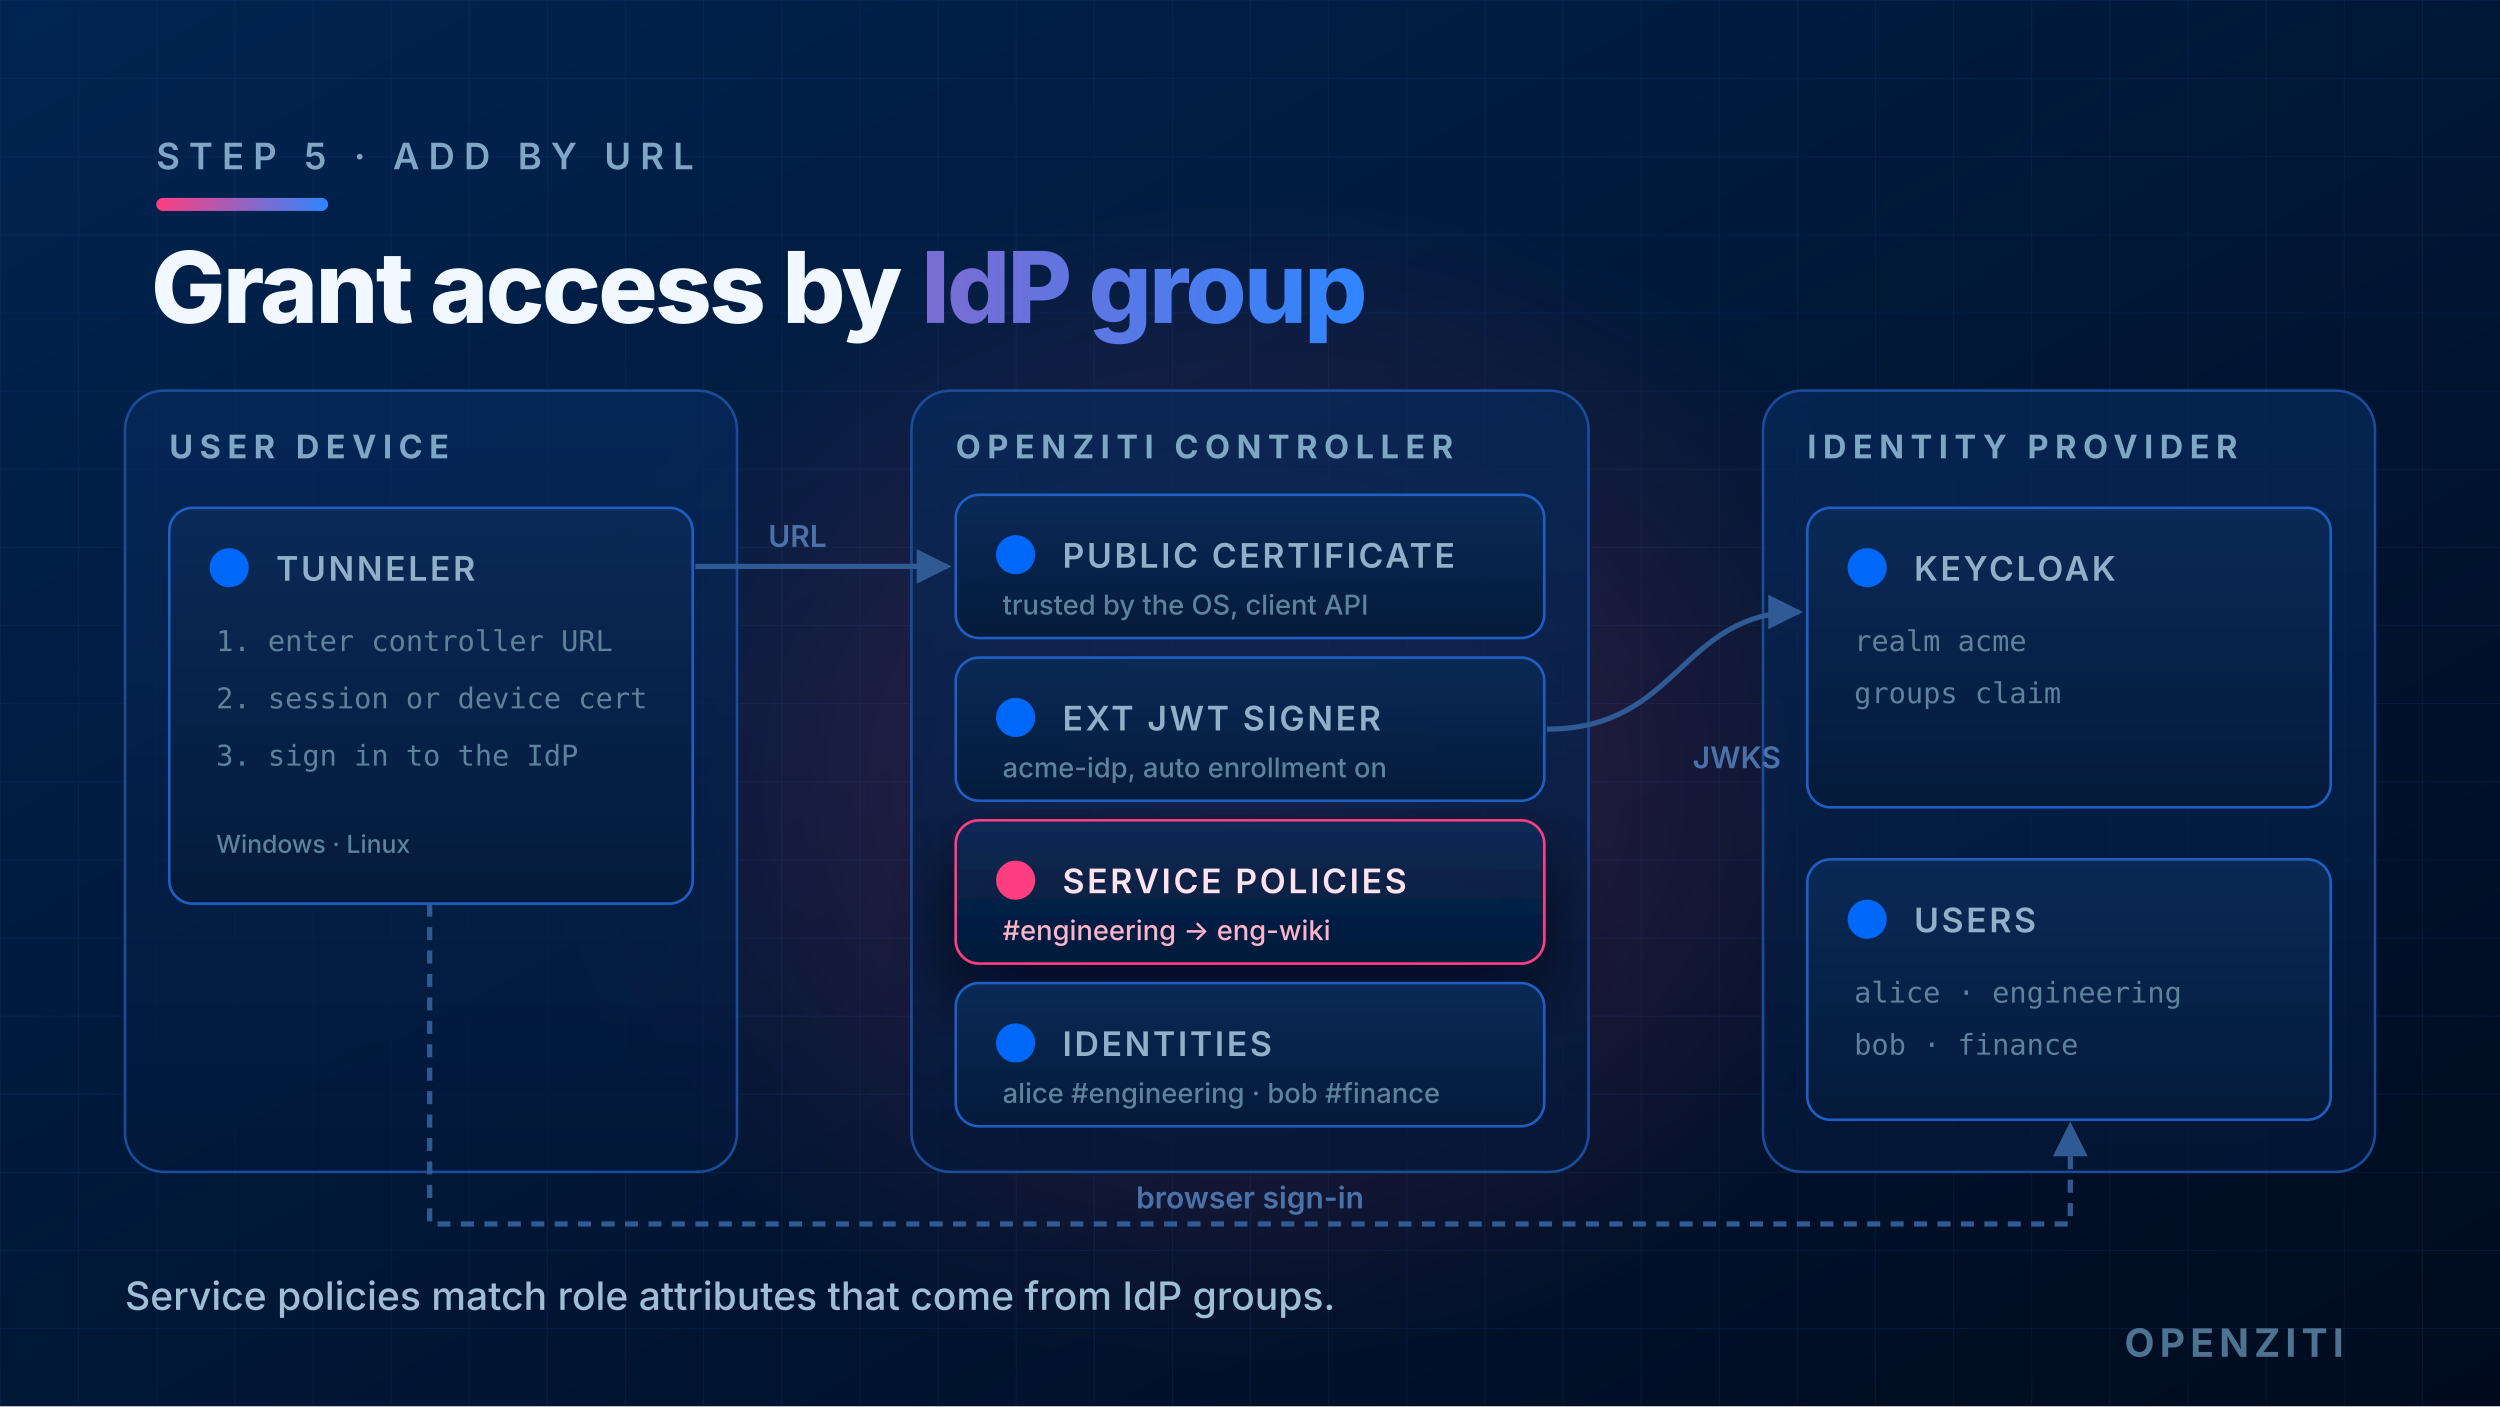
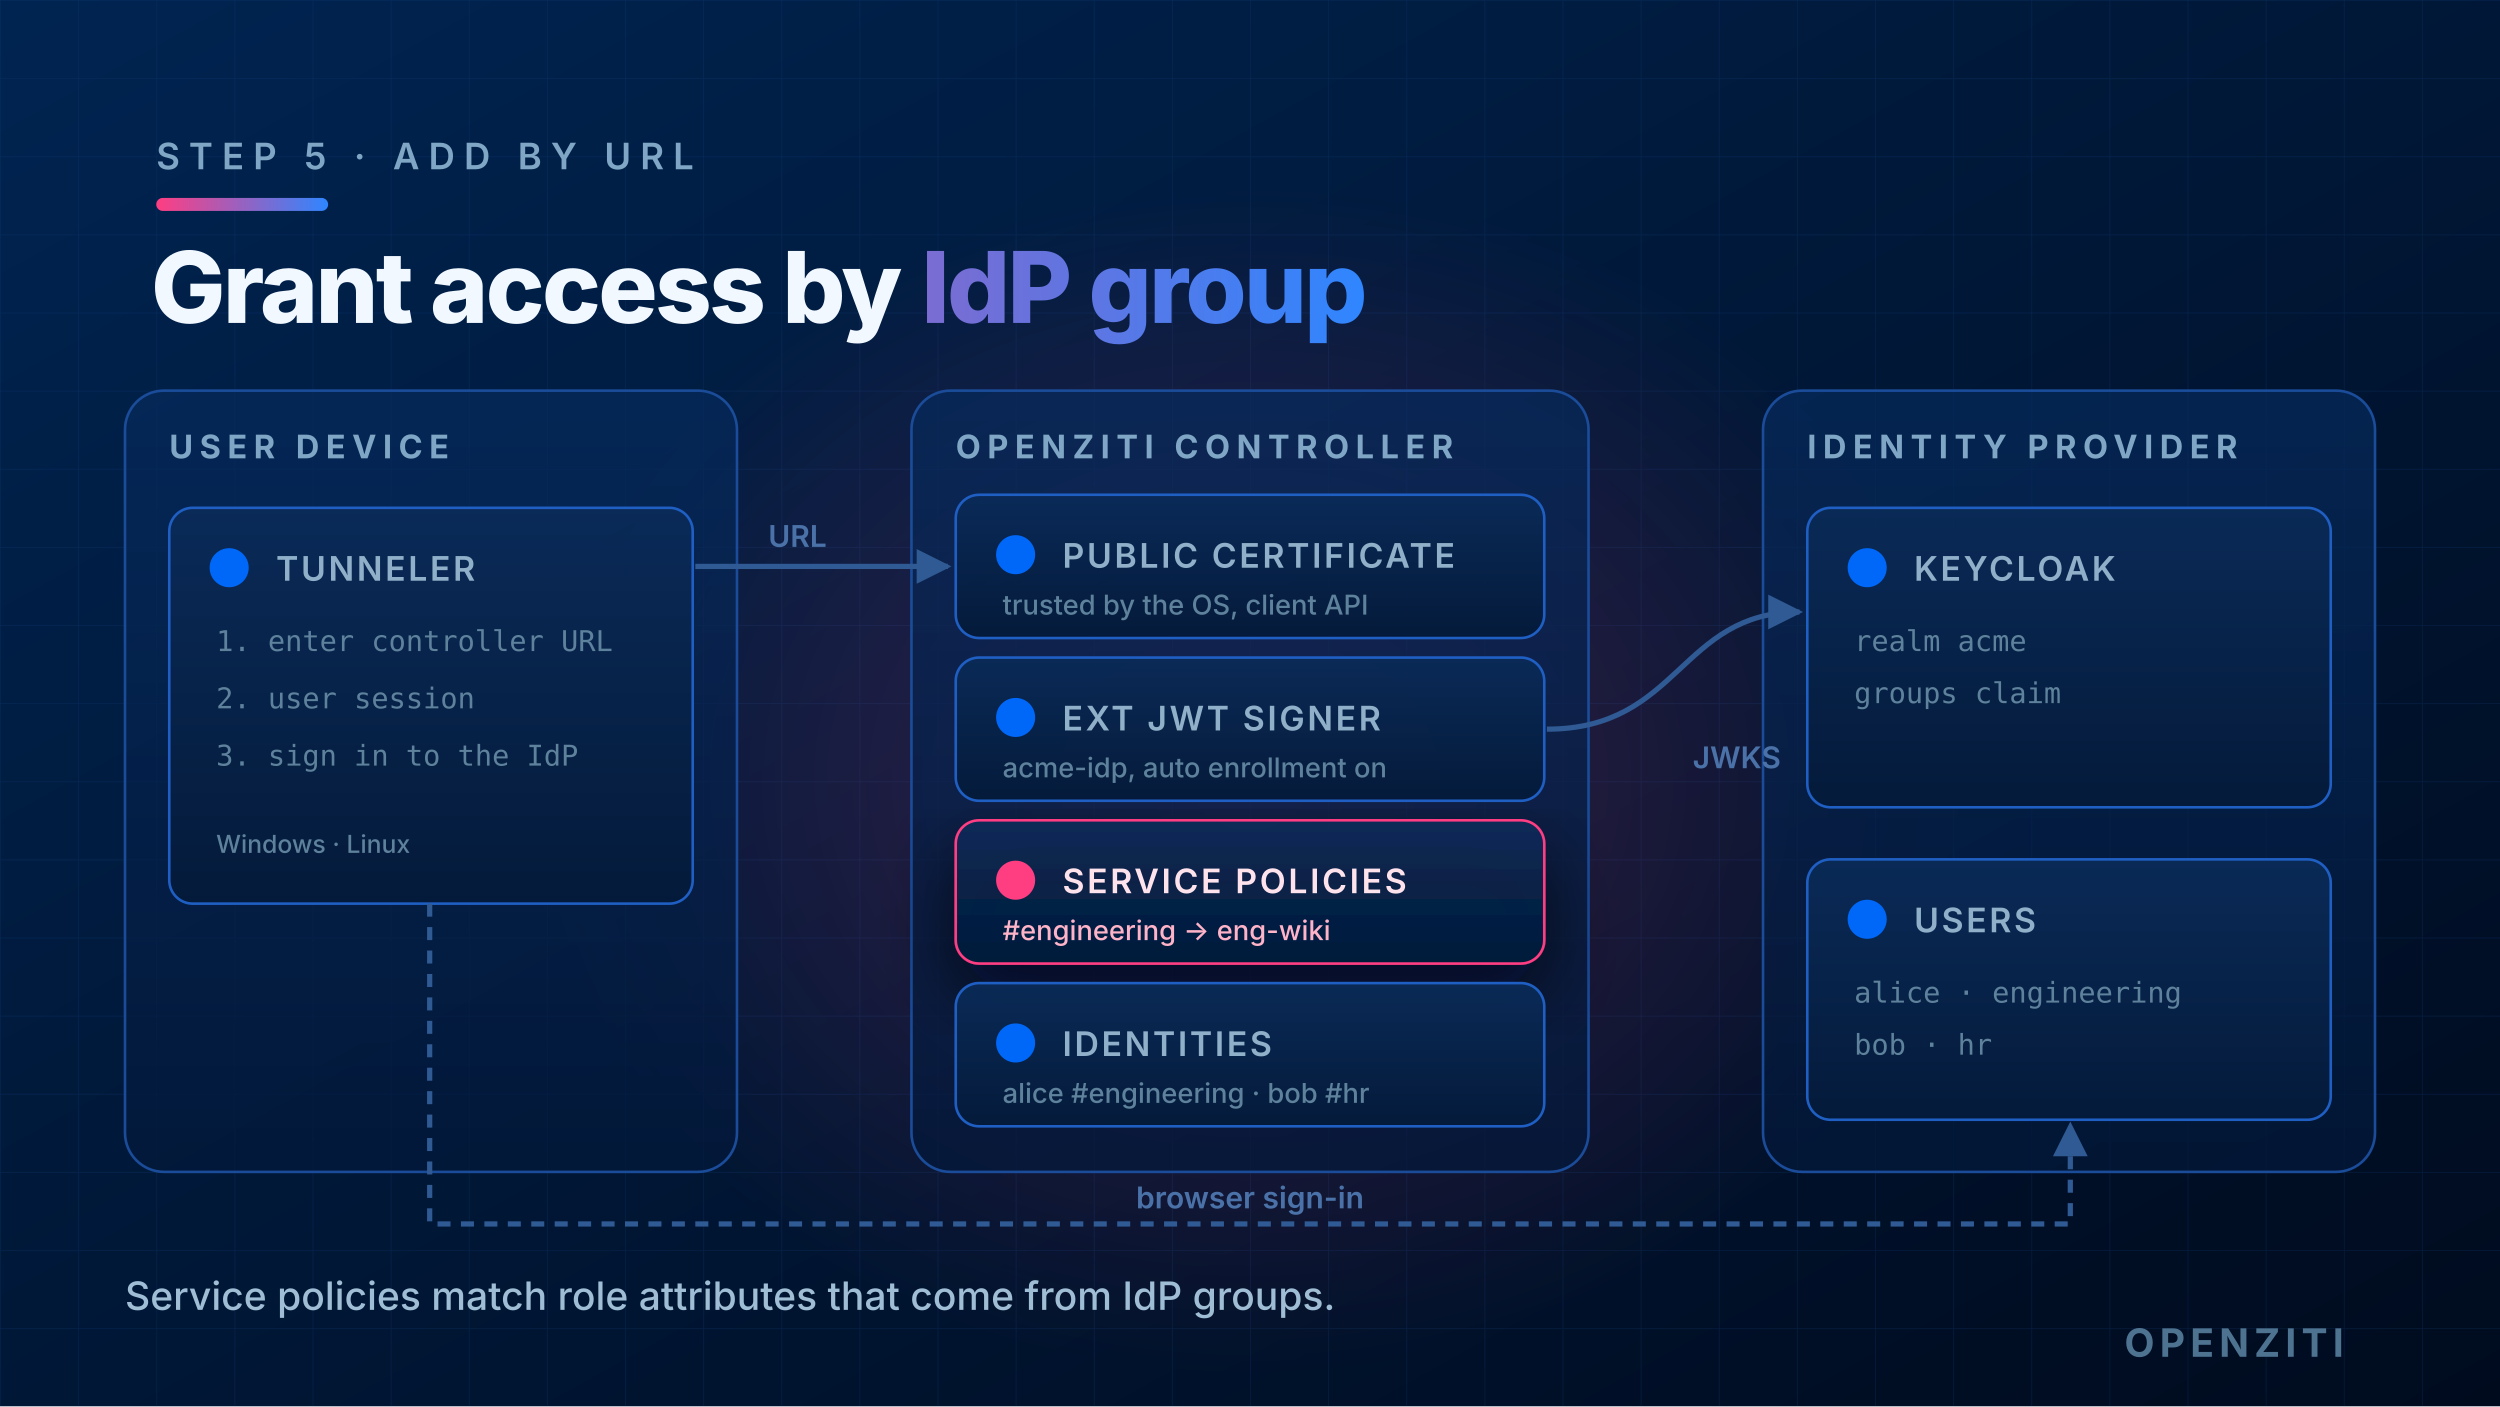
<svg xmlns="http://www.w3.org/2000/svg" width="1920" height="1080" viewBox="0 0 1920 1080" font-family="Inter, 'Segoe UI', Roboto, Helvetica, Arial, sans-serif">
  <defs>
    <linearGradient id="bg" x1="0" y1="0" x2="1" y2="1">
      <stop offset="0%" stop-color="#002451" />
      <stop offset="55%" stop-color="#001634" />
      <stop offset="100%" stop-color="#000B1E" />
    </linearGradient>
    <linearGradient id="accent" x1="0" y1="0" x2="1" y2="0">
      <stop offset="0%" stop-color="#FF3E82" />
      <stop offset="100%" stop-color="#2F86FF" />
    </linearGradient>
    <linearGradient id="cardFill" x1="0" y1="0" x2="0" y2="1">
      <stop offset="0%" stop-color="#0A2A57" stop-opacity="0.97" />
      <stop offset="100%" stop-color="#041A3A" stop-opacity="0.97" />
    </linearGradient>
    <linearGradient id="shellFill" x1="0" y1="0" x2="0" y2="1">
      <stop offset="0%" stop-color="#062A5C" stop-opacity="0.7" />
      <stop offset="100%" stop-color="#03183A" stop-opacity="0.7" />
    </linearGradient>
    <radialGradient id="glow" cx="50%" cy="50%" r="50%">
      <stop offset="0%" stop-color="#FF3E82" stop-opacity="0.22" />
      <stop offset="100%" stop-color="#FF3E82" stop-opacity="0" />
    </radialGradient>
    <pattern id="grid" width="60" height="60" patternUnits="userSpaceOnUse">
      <path d="M60 0H0V60" fill="none" stroke="#13407F" stroke-width="1" stroke-opacity="0.32" />
    </pattern>
    <filter id="lift" x="-30%" y="-30%" width="180%" height="180%">
      <feDropShadow dx="0" dy="24" stdDeviation="28" flood-color="#020609" flood-opacity="0.7" />
    </filter>
    <marker id="arrowDim" viewBox="0 0 12 12" refX="10" refY="6" markerWidth="8" markerHeight="8" orient="auto-start-reverse">
      <path d="M1 1 L11 6 L1 11 z" fill="#2F5A94" />
    </marker>
    <marker id="arrowPink" viewBox="0 0 12 12" refX="10" refY="6" markerWidth="8" markerHeight="8" orient="auto-start-reverse">
      <path d="M1 1 L11 6 L1 11 z" fill="#FF3E82" />
    </marker>
  </defs>
  <rect width="1920" height="1080" fill="url(#bg)" />
  <rect width="1920" height="1080" fill="url(#grid)" />
  <ellipse cx="960" cy="600" rx="560" ry="460" fill="url(#glow)" />
  <text x="120" y="130" fill="#7FA6C4" font-size="28" font-weight="600" letter-spacing="7">STEP 5 · ADD BY URL</text>
  <rect x="120" y="152" width="132" height="10" rx="5" fill="url(#accent)" />
  <text x="116" y="248" fill="#F2F8FF" font-size="76" font-weight="800" letter-spacing="-2">Grant access by <tspan fill="url(#accent)">IdP group</tspan>
  </text>
  <rect x="96" y="300" width="470" height="600" rx="30" fill="url(#shellFill)" stroke="#1A4C9A" stroke-width="2" />
  <text x="130" y="352" fill="#7FA6C4" font-size="25" font-weight="700" letter-spacing="5">USER DEVICE</text>
  <rect x="700" y="300" width="520" height="600" rx="30" fill="url(#shellFill)" stroke="#1A4C9A" stroke-width="2" />
  <text x="734" y="352" fill="#7FA6C4" font-size="25" font-weight="700" letter-spacing="5">OPENZITI CONTROLLER</text>
  <rect x="1354" y="300" width="470" height="600" rx="30" fill="url(#shellFill)" stroke="#1A4C9A" stroke-width="2" />
  <text x="1388" y="352" fill="#7FA6C4" font-size="25" font-weight="700" letter-spacing="5">IDENTITY PROVIDER</text>
  <g>
    <rect x="130" y="390" width="402" height="304" rx="18" fill="url(#cardFill)" stroke="#1F5FC4" stroke-width="2" />
  </g>
  <circle cx="176" cy="436" r="15" fill="#0068F9" />
  <text x="212" y="446" fill="#8FB0C8" font-size="26" font-weight="600" letter-spacing="2">TUNNELER</text>
  <text x="166" y="500" fill="#5E819C" font-size="22" font-weight="500" font-family="ui-monospace, 'JetBrains Mono', Consolas, monospace">1. enter controller URL</text>
-   <text x="166" y="544" fill="#5E819C" font-size="22" font-weight="500" font-family="ui-monospace, 'JetBrains Mono', Consolas, monospace">2. session or device cert</text>
+   <text x="166" y="544" fill="#5E819C" font-size="22" font-weight="500" font-family="ui-monospace, 'JetBrains Mono', Consolas, monospace">2. user session</text>
  <text x="166" y="588" fill="#5E819C" font-size="22" font-weight="500" font-family="ui-monospace, 'JetBrains Mono', Consolas, monospace">3. sign in to the IdP</text>
  <text x="166" y="655" fill="#5E819C" font-size="19" font-weight="500">Windows · Linux</text>
  <g>
    <rect x="734" y="380" width="452" height="110" rx="18" fill="url(#cardFill)" stroke="#1F5FC4" stroke-width="2" />
  </g>
  <circle cx="780" cy="426" r="15" fill="#0068F9" />
  <text x="816" y="436" fill="#8FB0C8" font-size="26" font-weight="600" letter-spacing="2">PUBLIC CERTIFICATE</text>
  <text x="770" y="472" fill="#5E819C" font-size="21" font-weight="500">trusted by the OS, client API</text>
  <g>
    <rect x="734" y="505" width="452" height="110" rx="18" fill="url(#cardFill)" stroke="#1F5FC4" stroke-width="2" />
  </g>
  <circle cx="780" cy="551" r="15" fill="#0068F9" />
  <text x="816" y="561" fill="#8FB0C8" font-size="26" font-weight="600" letter-spacing="2">EXT JWT SIGNER</text>
  <text x="770" y="597" fill="#5E819C" font-size="21" font-weight="500">acme-idp, auto enrollment on</text>
  <g filter="url(#lift)">
    <rect x="734" y="630" width="452" height="110" rx="18" fill="url(#cardFill)" stroke="#FF3E82" stroke-width="2" />
  </g>
  <circle cx="780" cy="676" r="15" fill="#FF3E82" />
  <text x="816" y="686" fill="#FFE3EC" font-size="26" font-weight="600" letter-spacing="2">SERVICE POLICIES</text>
  <text x="770" y="722" fill="#FFB3C8" font-size="21" font-weight="500">#engineering → eng-wiki</text>
  <g>
    <rect x="734" y="755" width="452" height="110" rx="18" fill="url(#cardFill)" stroke="#1F5FC4" stroke-width="2" />
  </g>
  <circle cx="780" cy="801" r="15" fill="#0068F9" />
  <text x="816" y="811" fill="#8FB0C8" font-size="26" font-weight="600" letter-spacing="2">IDENTITIES</text>
-   <text x="770" y="847" fill="#5E819C" font-size="21" font-weight="500">alice #engineering · bob #finance</text>
+   <text x="770" y="847" fill="#5E819C" font-size="21" font-weight="500">alice #engineering · bob #hr</text>
  <g>
    <rect x="1388" y="390" width="402" height="230" rx="18" fill="url(#cardFill)" stroke="#1F5FC4" stroke-width="2" />
  </g>
  <circle cx="1434" cy="436" r="15" fill="#0068F9" />
  <text x="1470" y="446" fill="#8FB0C8" font-size="26" font-weight="600" letter-spacing="2">KEYCLOAK</text>
  <text x="1424" y="500" fill="#5E819C" font-size="22" font-weight="500" font-family="ui-monospace, 'JetBrains Mono', Consolas, monospace">realm acme</text>
  <text x="1424" y="540" fill="#5E819C" font-size="22" font-weight="500" font-family="ui-monospace, 'JetBrains Mono', Consolas, monospace">groups claim</text>
  <g>
    <rect x="1388" y="660" width="402" height="200" rx="18" fill="url(#cardFill)" stroke="#1F5FC4" stroke-width="2" />
  </g>
  <circle cx="1434" cy="706" r="15" fill="#0068F9" />
  <text x="1470" y="716" fill="#8FB0C8" font-size="26" font-weight="600" letter-spacing="2">USERS</text>
  <text x="1424" y="770" fill="#5E819C" font-size="22" font-weight="500" font-family="ui-monospace, 'JetBrains Mono', Consolas, monospace">alice · engineering</text>
-   <text x="1424" y="810" fill="#5E819C" font-size="22" font-weight="500" font-family="ui-monospace, 'JetBrains Mono', Consolas, monospace">bob · finance</text>
+   <text x="1424" y="810" fill="#5E819C" font-size="22" font-weight="500" font-family="ui-monospace, 'JetBrains Mono', Consolas, monospace">bob · hr</text>
  <path d="M534 435 L728 435" fill="none" stroke="#2F5A94" stroke-width="4" marker-end="url(#arrowDim)" />
  <text x="590" y="420" fill="#4A72A8" font-size="23" font-weight="600" text-anchor="start">URL</text>
  <path d="M1188 560 C1290 560 1290 470 1382 470" fill="none" stroke="#2F5A94" stroke-width="4" marker-end="url(#arrowDim)" />
  <text x="1300" y="590" fill="#4A72A8" font-size="23" font-weight="600" text-anchor="start">JWKS</text>
  <path d="M330 694 L330 940 L1590 940 L1590 864" fill="none" stroke="#2F5A94" stroke-width="4" stroke-dasharray="10 8" marker-end="url(#arrowDim)" />
  <text x="960" y="928" fill="#4A72A8" font-size="23" font-weight="600" text-anchor="middle">browser sign-in</text>
  <text x="96" y="1006" fill="#9FBDD4" font-size="30" font-weight="500">Service policies match role attributes that come from IdP groups.</text>
  <text x="1800" y="1042" fill="#4E7391" font-size="30" font-weight="700" text-anchor="end" letter-spacing="4">OPENZITI</text>
</svg>
